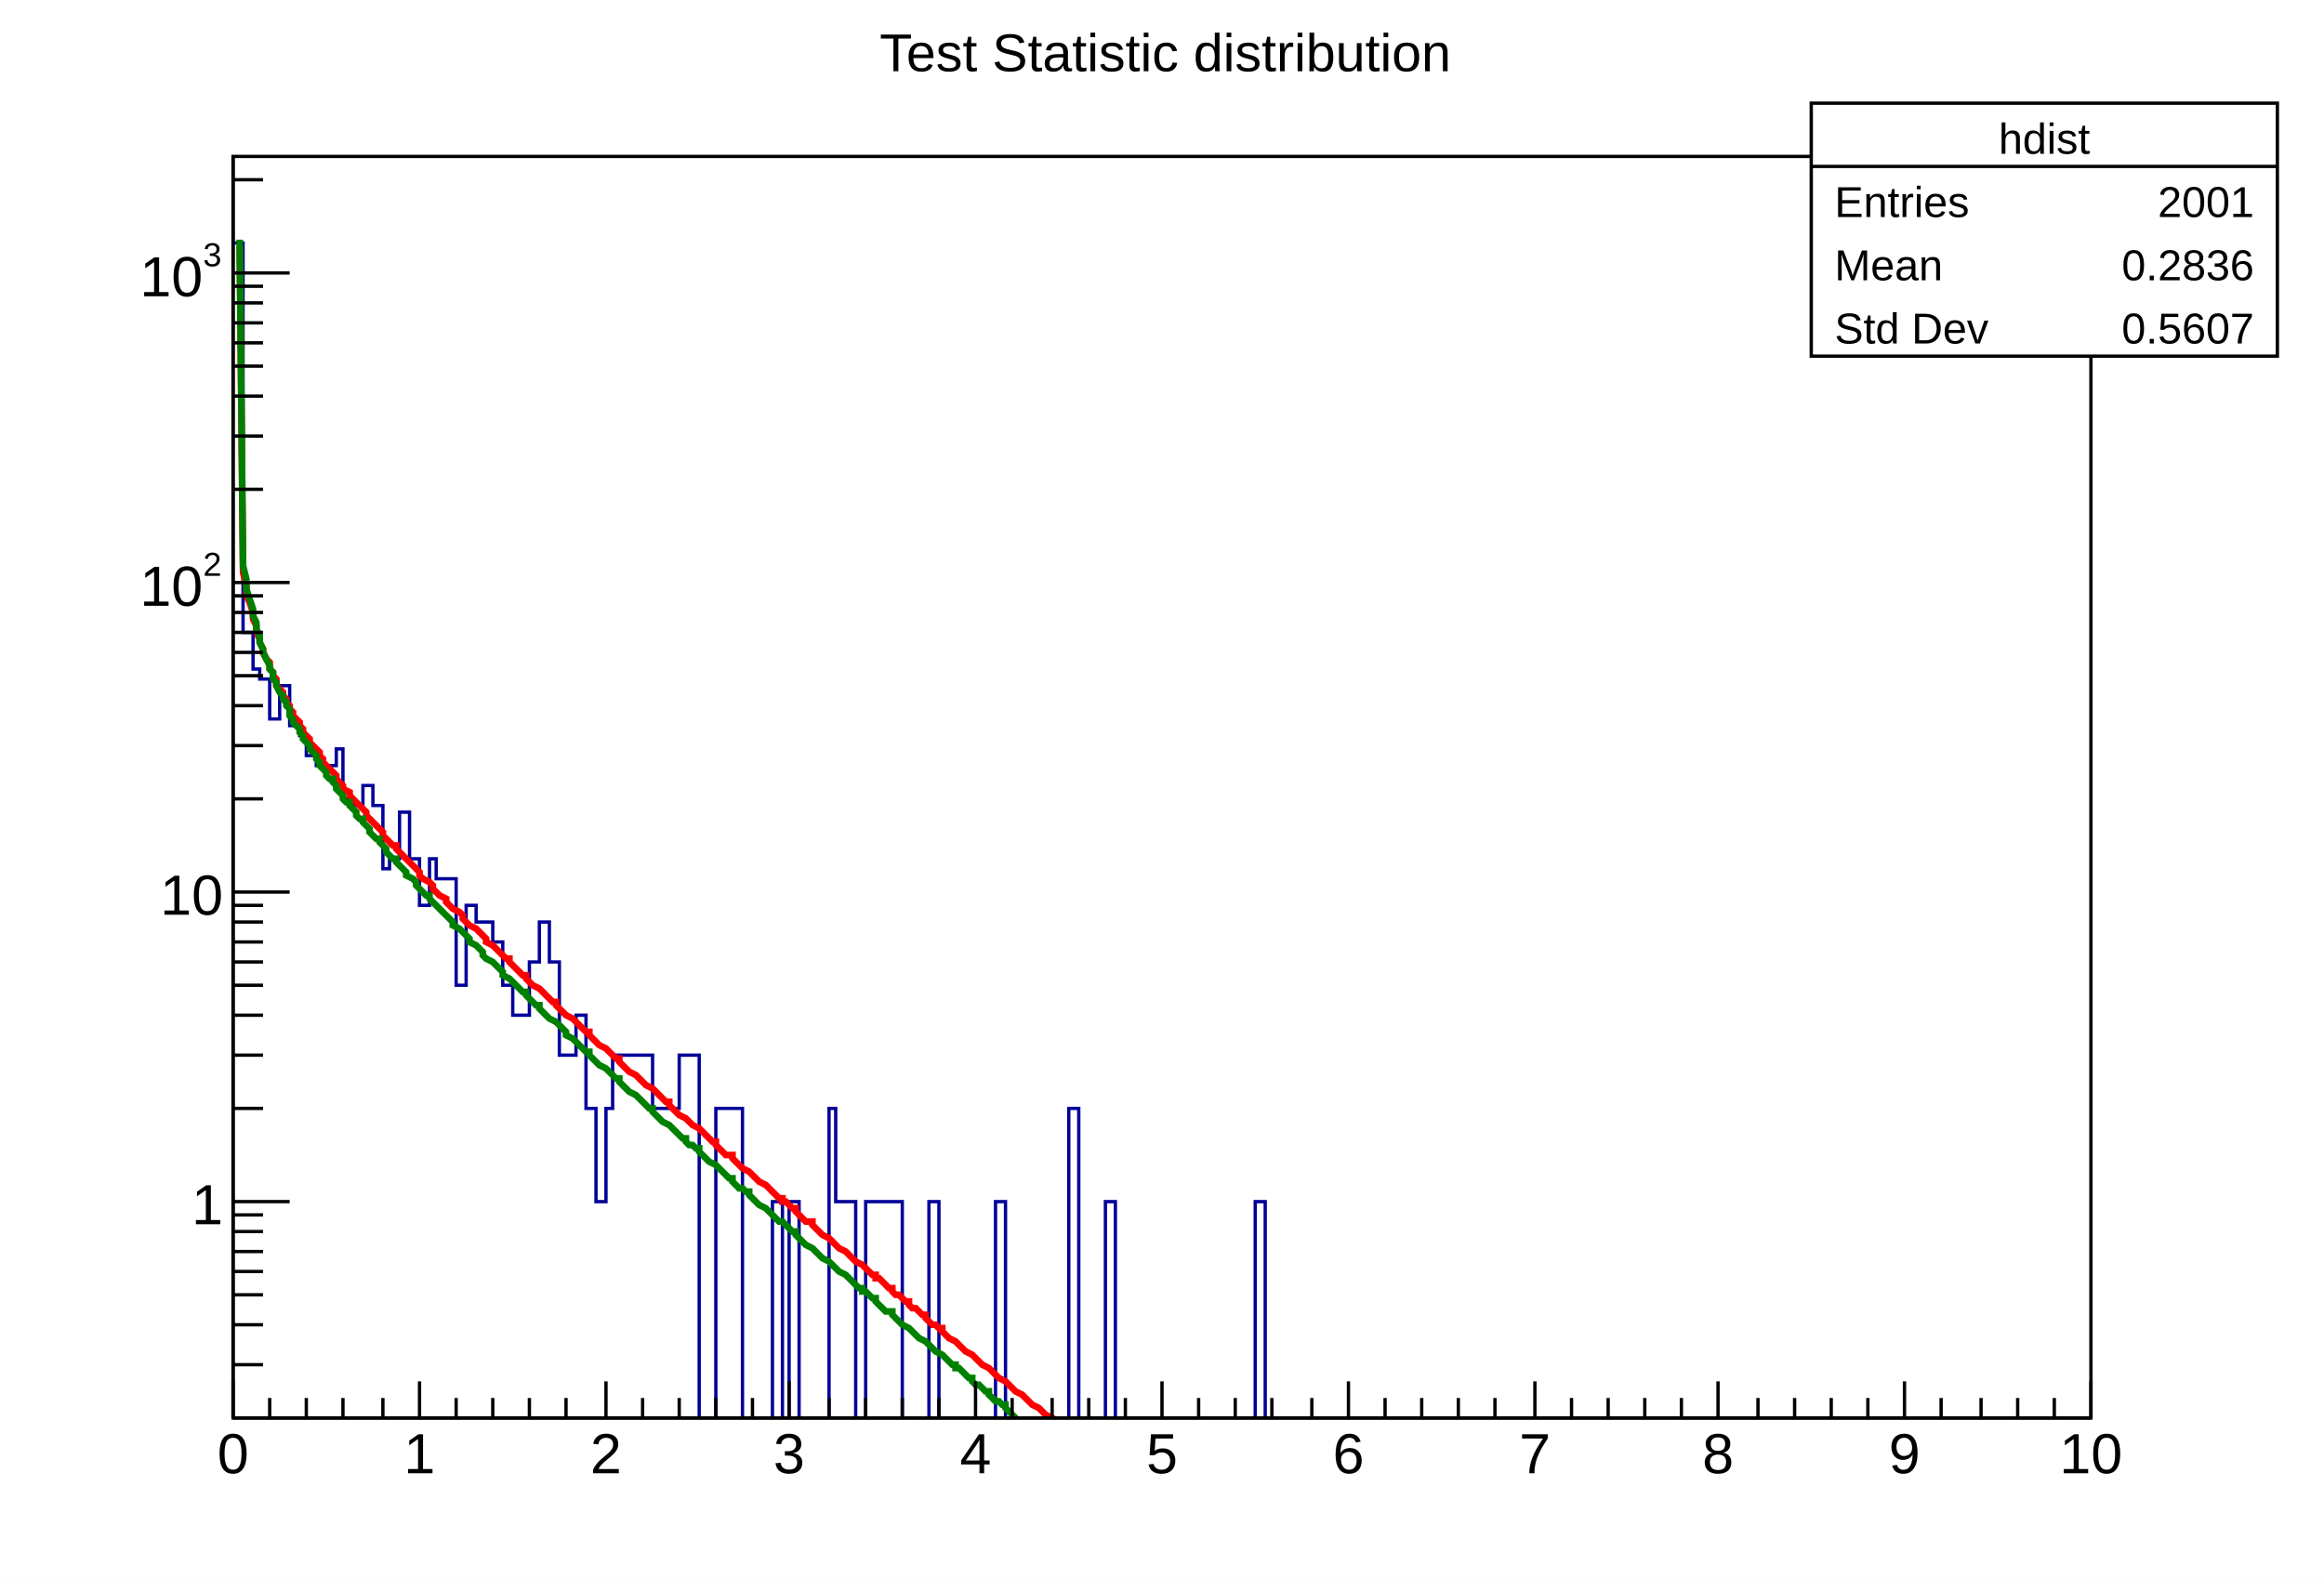
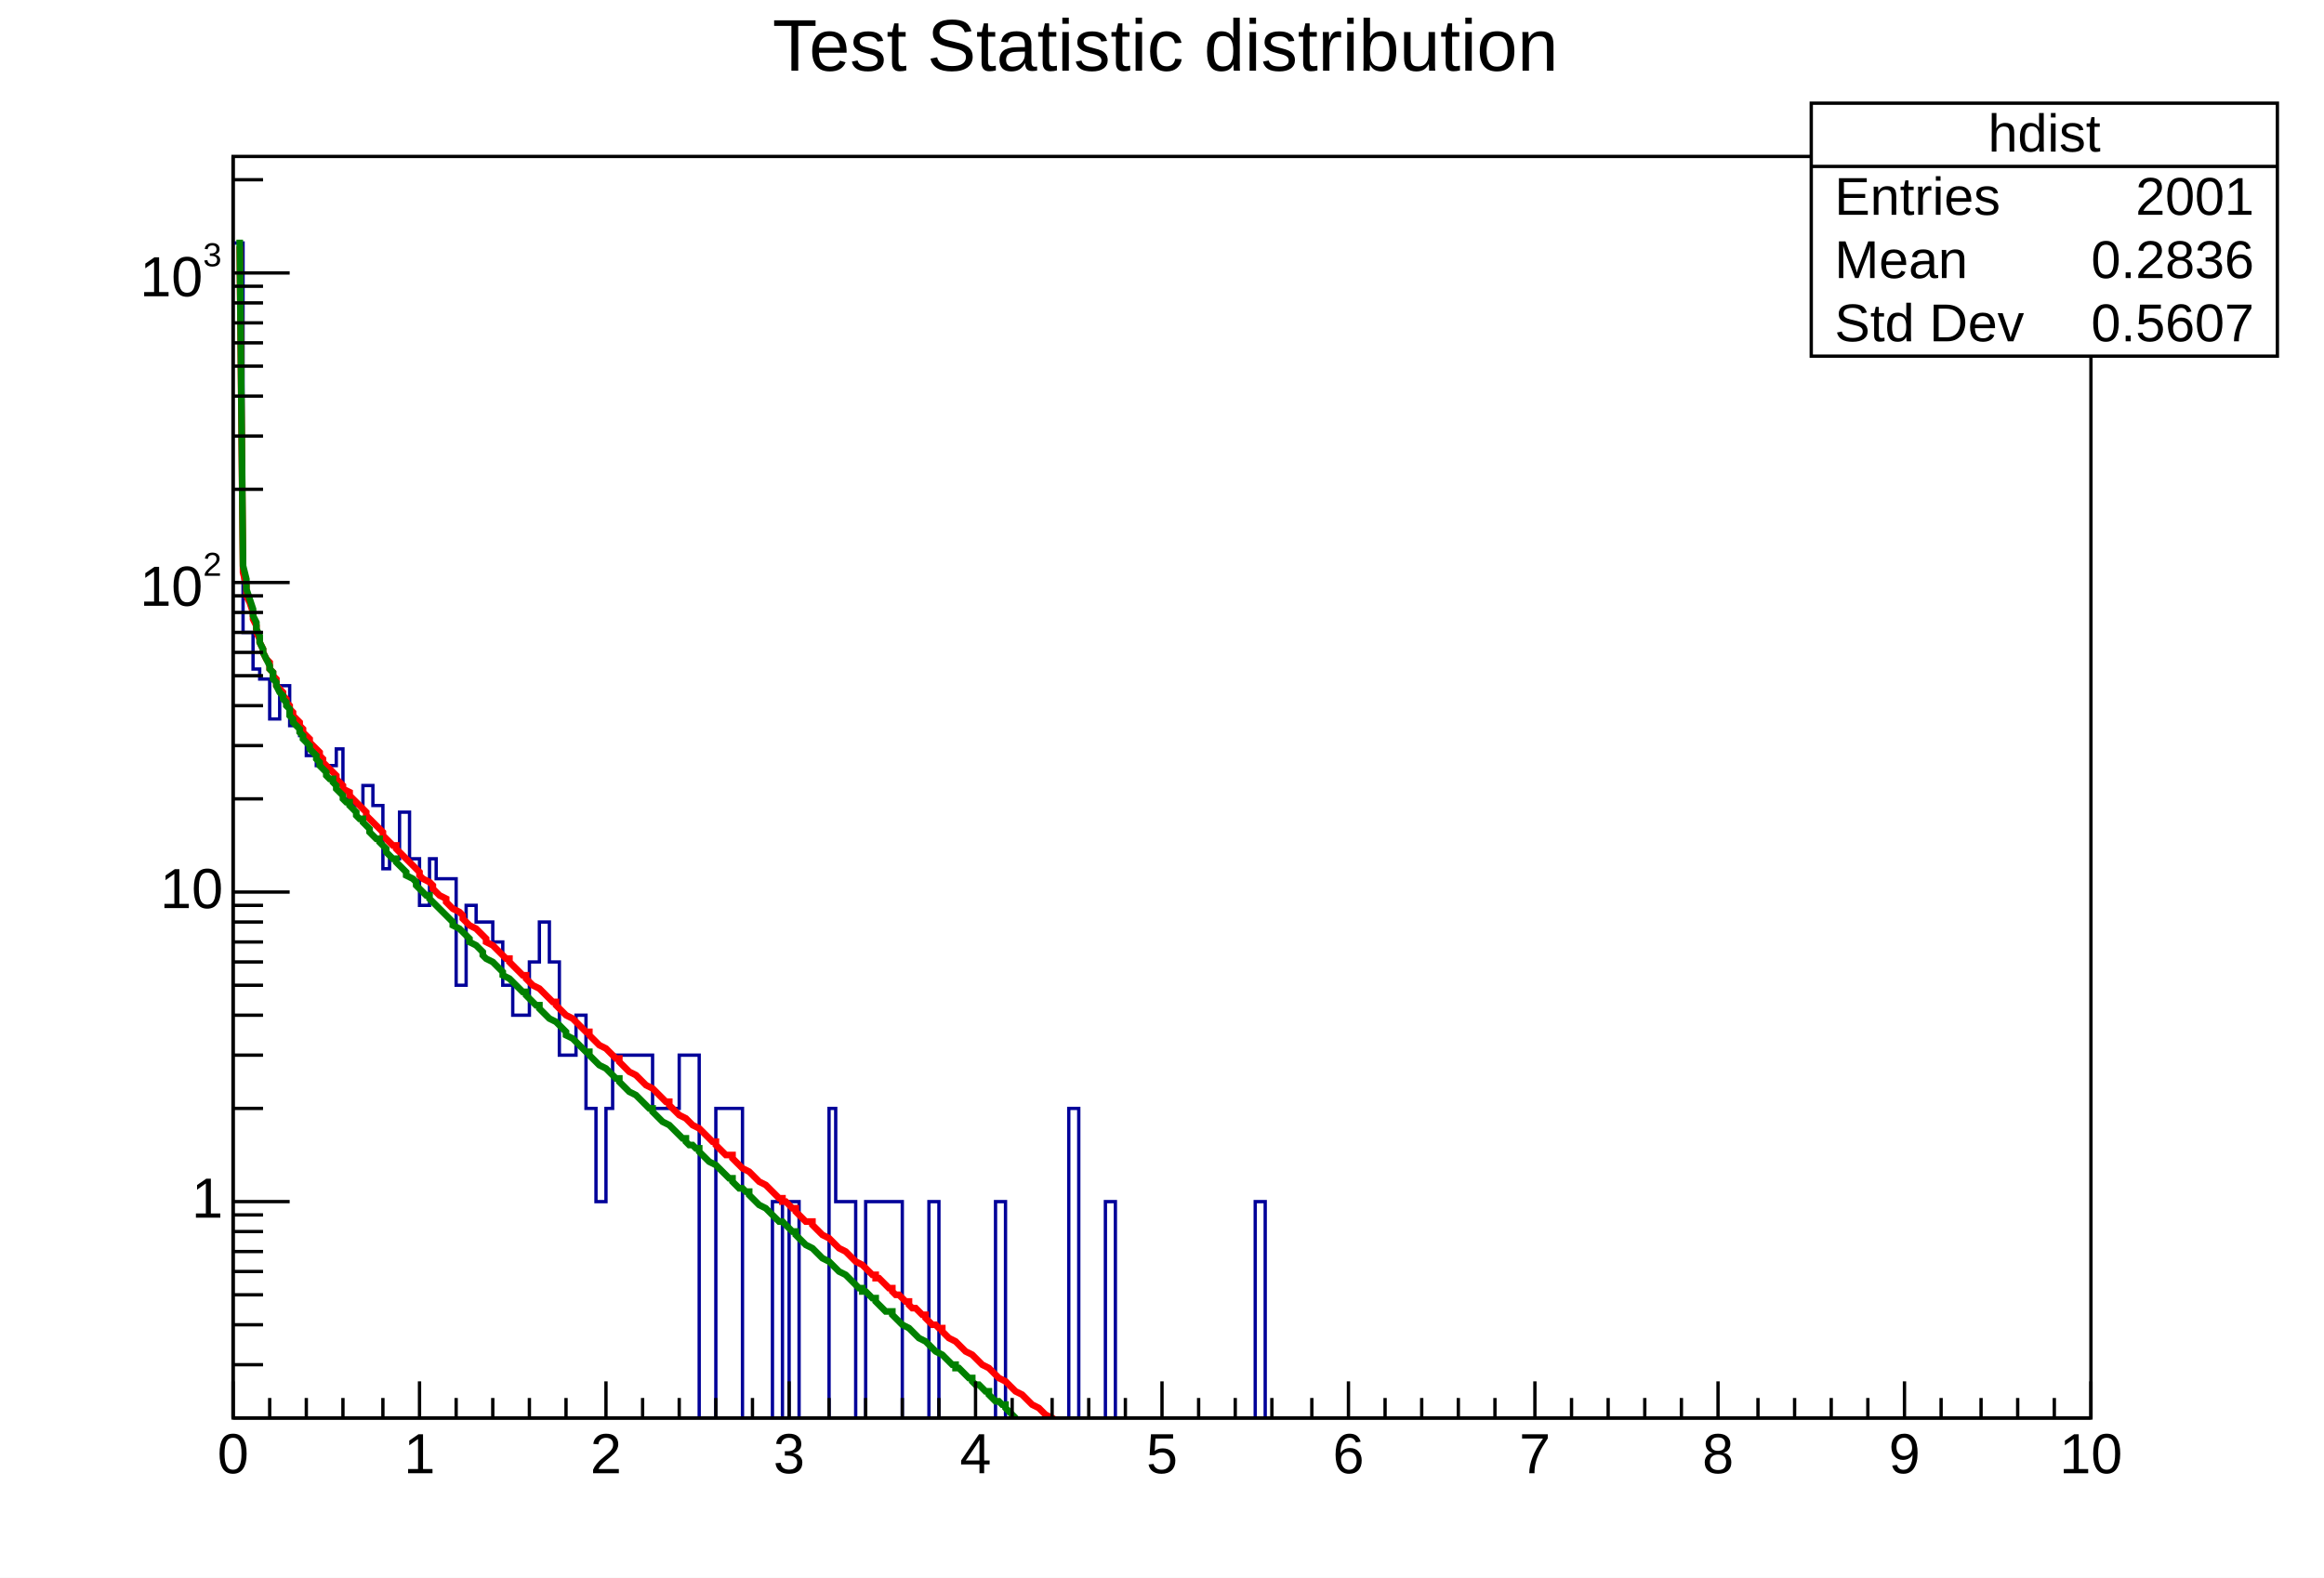
- <svg xmlns="http://www.w3.org/2000/svg" viewBox="0 0 698 474" preserveAspectRatio="none" width="698" height="474">
+ <svg xmlns="http://www.w3.org/2000/svg" width="698" height="474" viewBox="0 0 698 474" preserveAspectRatio="none">
  <path d="M0,0H698V474H0Z" style="fill: white;" />
  <g>
    <g transform="translate(70,47)">
      <path d="M0,0H558V379H0Z" style="fill: none; stroke: black; stroke-width: 1;" />
      <svg x="0" y="0" overflow="hidden" width="558" height="379" viewBox="0 0 558 379">
        <g>
-           <path d="M0,26h3v117h3v11h2v3h3v12h3v-10h3v12h3v3h2v6h3v3h6v-5h2v15h3v2h3v-6h3v6h3v19h2v-3h3v-14h3v14h3v14h3v-14h2v6h6v32h3v-24h3v5h5v6h3v13h3v9h5v-16h3v-12h3v12h3v28h5v-12h3v28h3v28h3v-28h2v-16h12v16h8v-16h6v114h5v-98h8v98h9v-70h3v70h2v-70h3v70h9v-98h2v28h6v70h3v-70h11v70h8v-70h3v70h17v-70h3v70h19v-98h3v98h8v-70h3v70h42v-70h3v70h248" style="stroke-linejoin: miter; stroke: #000099; stroke-width: 1; fill: none;" />
+           <path d="M0,26h3v117h3v11h2v3h3v12h3v-10h3v12h3v3h2v6h3v3h6v-5h2v15h3v2h3v-6h3v6h3v19h2v-3h3v-14h3v14h3v14h3v-14h2v6h6v32h3v-24h3v5h5v6h3v13h3v9h5v-16h3v-12h3v12h3v28h5v-12h3v28h3v28h3v-28h2v-16h12v16h8v-16h6v114h5v-98h8v98h9v-70h3v70h2v-70h3v70h9v-98h2v28h6v70h3v-70h11v70h8v-70h3v70h17v-70h3v70h19v-98h3v98h8v-70h3v70h42v-70h3v70h248" style="stroke-linejoin: miter; stroke: rgb(0, 0, 153); stroke-width: 1; fill: none;" />
        </g>
        <g>
          <path d="M1,28v0h1l1,97l1,4v3l1,2l1,3v2l1,2v2l1,2v1l1,2v1l1,2l1,1v2l1,1v1l1,1v2l1,1l1,1v1l1,1v1l1,1v1l1,1v1l1,1l1,1v1l1,1v1l1,1l1,1v1l1,1l1,1v0l1,1v1l1,1v1l1,1l1,1l1,1v0l1,1v1l1,1v0l1,1v1l2,1v1l1,1l1,1v0l1,1l1,1v0l1,1v1l1,1l1,1v0l1,1l1,1v0l1,1v1l1,1l1,1l1,1h1v1l1,1l1,1v0l1,1v0l1,1l1,1v0l1,1v0l1,1v1l1,1l2,1v0l1,1v1l1,1l1,1l2,1v1l1,1l1,1l2,1v0l1,1v1l1,1l1,1l2,1v0l1,1v0l1,1v0l1,1v1l2,1v0l1,1v0l1,1v0l1,1v0l1,1h1v1l1,1l1,1l1,1v0l1,1h1v1l1,1l1,1l2,1v0l1,1v0l1,1v0l1,1v0l1,1h1v1l1,1l1,1l1,1l2,1v0l1,1v0l1,1v0l1,1v0l1,1h1v1l1,1l1,1l1,1l2,1v0l1,1v0l1,1v0l1,1h1v1l1,1l1,1l1,1l2,1v0l1,1v0l1,1v0l1,1v0l2,1v0l1,1v0l1,1v0l1,1v0l1,1h1v1l1,1l1,1l1,1l2,1v0l1,1v0l1,1v0l2,1v0l1,1v0l1,1v0l1,1v0l1,1h1v1l1,1l1,1l1,1h2v1l1,1l1,1l1,1l2,1v0l1,1v0l1,1v0l1,1l2,1v0l1,1v0l1,1v0l1,1v0l1,1h1v1h1l1,1v0l1,1h1v1l1,1l1,1l1,1h2v1l1,1l1,1l1,1l2,1v0l1,1v0l1,1l1,1l2,1v0l1,1v0l1,1v0l1,1l2,1v0l1,1v0l1,1v0l1,1h1v1h1l1,1v0l1,1v0l1,1h1v1l1,1h1l1,1v0l1,1h1v1l1,1h1l1,1v0l1,1h1v1l1,1l1,1h1l1,1h1v1l1,1l1,1l2,1v0l1,1l1,1l1,1l2,1v0l1,1l1,1l1,1l2,1v0l1,1l1,1l1,1l2,1v0l1,1v0l1,1l1,1l2,1v0l1,1v0l1,1l1,1l2,1v0l1,1v0l1,1l2,1v5h1h1h1h2v0h1h1h1h2v0h1h1h1h2v0h1h1h1h2v0h1h1h2v0h1h1h1h2v0h1h1h1h2v0h1h1h1h2v0h1h1h1h2v0h1h1h2v0h1h1h1h2v0h1h1h1h2v0h1h1h1h2v0h1h1h1h2v0h1h1h2v0h1h1h1h2v0h1h1h1h2v0h1h1h1h2v0h1h1h1h2v0h1h1h1h2v0h1h1h2v0h1h1h1h2v0h1h1h1h2v0h1h1h1h2v0h1h1h1h2v0h1h1h2v0h1h1h1h2v0h1h1h1h2v0h1h1h1h2v0h1h1h1h2v0h1h1h2v0h1h1h1h2v0h1h1h1h2v0h1h1h1h2v0h1h1h1h2v0h1h1h2v0h1h1h1h2v0h1h1h1h2v0h1h1h1h2v0h1h1h1h2v0h1h1h1h2v0h1h1h2v0h1h1h1h2v0h1h1h1h2v0h1h1h1h2v0h1h1h1h2v0h1h1h2v0h1h1h1h2v0h1h1h1h2v0h1h1h1h2v0h1h1h1h2v0h1h1h2v0h1h1h1h2v0h1h1h1h2v0h1h1h1h2v0h1h1h1h2v0h1h1h1h2v0h1h1h2v0h1h1h1h2v0h1h1h1h2v0h1h1h1h2v0h1h1h1h2v0h1h1h2v0h1h1h1h2v0h1h1h1" style="fill: none; stroke: red; stroke-width: 2;" />
        </g>
        <g>
          <path d="M1,26v0h1l1,97l1,4v3l1,3l1,3v2l1,2v2l1,2v2l1,2v1l1,2l1,2v1l1,1v2l1,1v1l1,2l1,1v1l1,1v1l1,1v2l1,1v1l1,1l1,1v1l1,1v1l1,1l1,1v1l1,1l1,1v1l1,1v1l1,1l1,1v1l1,1h1v1l1,1v1l1,1v0l1,1v1l1,1h1v1l1,1v0l1,1v1l1,1h1v1l1,1v0l1,1v1l1,1l1,1h1v1l1,1v0l1,1v1l1,1l1,1h1v1l1,1l1,1v0l1,1v1l2,1v0l1,1v1l1,1l1,1v0l1,1h1v1l1,1v0l1,1v0l1,1v0l1,1l1,1v0l1,1v0l1,1v1l2,1v0l1,1v0l1,1v0l1,1v1l2,1v0l1,1v0l1,1v1l1,1l2,1v0l1,1v0l1,1v0l1,1v1l2,1v0l1,1v0l1,1v0l1,1v0l1,1h1v1l1,1v0l1,1v0l1,1h1v1l1,1l1,1l1,1l2,1v0l1,1v0l1,1v0l1,1v1l2,1v0l1,1v0l1,1v0l1,1v0l1,1h1v1l1,1l1,1l1,1l2,1v0l1,1v0l1,1v0l1,1h1v1l1,1l1,1l1,1l2,1v0l1,1v0l1,1v0l1,1v0l1,1h1v1l1,1l1,1l1,1l2,1v0l1,1v0l1,1v0l1,1v0l1,1h1v1l1,1h1l1,1h1v1l1,1l1,1l1,1l2,1v0l1,1v0l1,1v0l1,1v0l1,1h1v1l1,1l1,1h1l1,1h1v1l1,1l1,1l1,1l2,1v0l1,1v0l1,1v0l1,1v0l1,1h1v0l1,1v0l1,1v0l1,1h1v1l1,1l1,1l1,1l2,1v0l1,1l1,1l1,1l2,1v0l1,1v0l1,1v0l1,1v0l2,1v0l1,1v0l1,1v0l1,1v0l1,1h1v1h1l1,1v0l1,1h1v1l1,1l1,1l1,1h2v1l1,1l1,1l1,1l2,1v0l1,1v0l1,1l1,1l2,1v0l1,1v0l1,1v0l1,1v0l2,1v0l1,1v0l1,1v0l1,1h1v1h1l1,1v0l1,1v0l1,1h1v1l1,1h1l1,1v0l1,1h1v1l1,1l1,1h1l1,1h1v1l1,1l1,1l1,1l2,5v0h1h1h1h2v0h1h1h2v0h1h1h1h2v0h1h1h1h2v0h1h1h1h2v0h1h1h1h2v0h1h1h2v0h1h1h1h2v0h1h1h1h2v0h1h1h1h2v0h1h1h1h2v0h1h1h2v0h1h1h1h2v0h1h1h1h2v0h1h1h1h2v0h1h1h1h2v0h1h1h2v0h1h1h1h2v0h1h1h1h2v0h1h1h1h2v0h1h1h1h2v0h1h1h1h2v0h1h1h2v0h1h1h1h2v0h1h1h1h2v0h1h1h1h2v0h1h1h1h2v0h1h1h2v0h1h1h1h2v0h1h1h1h2v0h1h1h1h2v0h1h1h1h2v0h1h1h2v0h1h1h1h2v0h1h1h1h2v0h1h1h1h2v0h1h1h1h2v0h1h1h2v0h1h1h1h2v0h1h1h1h2v0h1h1h1h2v0h1h1h1h2v0h1h1h1h2v0h1h1h2v0h1h1h1h2v0h1h1h1h2v0h1h1h1h2v0h1h1h1h2v0h1h1h2v0h1h1h1h2v0h1h1h1h2v0h1h1h1h2v0h1h1h1h2v0h1h1h2v0h1h1h1h2v0h1h1h1h2v0h1h1h1h2v0h1h1h1h2v0h1h1h1h2v0h1h1h2v0h1h1h1h2v0h1h1h1h2v0h1h1h1h2v0h1h1h1h2v0h1h1h2v0h1h1h1h2v0h1h1h1" style="fill: none; stroke: green; stroke-width: 2;" />
        </g>
      </svg>
      <g>
        <g transform="translate(0,379)">
          <path d="M0,0h558M0,-11V0M11,-6V0M22,-6V0M33,-6V0M45,-6V0M56,-11V0M67,-6V0M78,-6V0M89,-6V0M100,-6V0M112,-11V0M123,-6V0M134,-6V0M145,-6V0M156,-6V0M167,-11V0M179,-6V0M190,-6V0M201,-6V0M212,-6V0M223,-11V0M234,-6V0M246,-6V0M257,-6V0M268,-6V0M279,-11V0M290,-6V0M301,-6V0M312,-6V0M324,-6V0M335,-11V0M346,-6V0M357,-6V0M368,-6V0M379,-6V0M391,-11V0M402,-6V0M413,-6V0M424,-6V0M435,-6V0M446,-11V0M458,-6V0M469,-6V0M480,-6V0M491,-6V0M502,-11V0M513,-6V0M525,-6V0M536,-6V0M547,-6V0M558,-11V0" style="stroke: black; stroke-width: 1;" />
-           <g font-family="Arial" font-size="17" space="preserve" fill="black" text-anchor="middle">
-             <text dy=".8em" transform="translate(0,3)">
-        0
-       </text>
-             <text dy=".8em" transform="translate(56,3)">
-        1
-       </text>
-             <text dy=".8em" transform="translate(112,3)">
-        2
-       </text>
-             <text dy=".8em" transform="translate(167,3)">
-        3
-       </text>
-             <text dy=".8em" transform="translate(223,3)">
-        4
-       </text>
-             <text dy=".8em" transform="translate(279,3)">
-        5
-       </text>
-             <text dy=".8em" transform="translate(335,3)">
-        6
-       </text>
-             <text dy=".8em" transform="translate(391,3)">
-        7
-       </text>
-             <text dy=".8em" transform="translate(446,3)">
-        8
-       </text>
-             <text dy=".8em" transform="translate(502,3)">
-        9
-       </text>
-             <text dy=".8em" transform="translate(558,3)">
-        10
-       </text>
+           <g font-family="Arial" font-size="17" xml:space="preserve" fill="black" text-anchor="middle">
+             <text dy=".8em" transform="translate(0,3)">0</text>
+             <text dy=".8em" transform="translate(56,3)">1</text>
+             <text dy=".8em" transform="translate(112,3)">2</text>
+             <text dy=".8em" transform="translate(167,3)">3</text>
+             <text dy=".8em" transform="translate(223,3)">4</text>
+             <text dy=".8em" transform="translate(279,3)">5</text>
+             <text dy=".8em" transform="translate(335,3)">6</text>
+             <text dy=".8em" transform="translate(391,3)">7</text>
+             <text dy=".8em" transform="translate(446,3)">8</text>
+             <text dy=".8em" transform="translate(502,3)">9</text>
+             <text dy=".8em" transform="translate(558,3)">10</text>
          </g>
        </g>
        <g>
          <path d="M0,0v379M9,363H0M9,351H0M9,342H0M9,335H0M9,329H0M9,323H0M9,318H0M17,314H0M9,286H0M9,270H0M9,258H0M9,249H0M9,242H0M9,236H0M9,230H0M9,225H0M17,221H0M9,193H0M9,177H0M9,165H0M9,156H0M9,149H0M9,143H0M9,137H0M9,132H0M17,128H0M9,100H0M9,84H0M9,72H0M9,63H0M9,56H0M9,50H0M9,44H0M9,39H0M17,35H0M9,7H0" style="stroke: black; stroke-width: 1;" />
-           <g font-family="Arial" font-size="17" space="preserve">
-             <text fill="black" text-anchor="end" dy=".4em" transform="translate(-3,314)">
-        1
-       </text>
-             <text fill="black" text-anchor="end" dy=".4em" transform="translate(-3,221)">
-        10
-       </text>
+           <g font-family="Arial" font-size="17" xml:space="preserve">
+             <text fill="black" text-anchor="end" dominant-baseline="middle" transform="translate(-3,314)">1</text>
+             <text fill="black" text-anchor="end" dominant-baseline="middle" transform="translate(-3,221)">10</text>
            <g transform="translate(-28,135)">
-               <text fill="black" font-size="17">
-         10
-        </text>
-               <text fill="black" font-size="10" transform="translate(19,-9)">
-         2
-        </text>
+               <text fill="black" font-size="17">10</text>
+               <text fill="black" font-size="10" transform="translate(19,-9)">2</text>
            </g>
            <g transform="translate(-28,42)">
-               <text fill="black" font-size="17">
-         10
-        </text>
-               <text fill="black" font-size="10" transform="translate(19,-9)">
-         3
-        </text>
+               <text fill="black" font-size="17">10</text>
+               <text fill="black" font-size="10" transform="translate(19,-9)">3</text>
            </g>
          </g>
        </g>
      </g>
    </g>
-     <g transform="translate(544,31)" font-family="Arial" font-size="13" space="preserve" fill="black">
+     <g transform="translate(544,31)" font-family="Arial" font-size="16" xml:space="preserve" fill="black">
      <path d="M0,0H140V76H0Z" style="fill: white; stroke: black; stroke-width: 1;" />
-       <text text-anchor="middle" dy=".4em" transform="translate(70,10)">
-     hdist
-    </text>
-       <text text-anchor="start" dy=".4em" transform="translate(7,29)">
-     Entries
-    </text>
-       <text text-anchor="end" dy=".4em" transform="translate(133,29)">
-     2001
-    </text>
-       <text text-anchor="start" dy=".4em" transform="translate(7,48)">
-     Mean
-    </text>
-       <text text-anchor="end" dy=".4em" transform="translate(133,48)">
-     0.2836
-    </text>
-       <text text-anchor="start" dy=".4em" transform="translate(7,67)">
-     Std Dev
-    </text>
-       <text text-anchor="end" dy=".4em" transform="translate(133,67)">
-     0.5607
-    </text>
+       <text text-anchor="middle" dominant-baseline="middle" transform="translate(70,10)">hdist</text>
+       <text text-anchor="start" dominant-baseline="middle" transform="translate(7,29)">Entries</text>
+       <text text-anchor="end" dominant-baseline="middle" transform="translate(133,29)">2001</text>
+       <text text-anchor="start" dominant-baseline="middle" transform="translate(7,48)">Mean</text>
+       <text text-anchor="end" dominant-baseline="middle" transform="translate(133,48)">0.2836</text>
+       <text text-anchor="start" dominant-baseline="middle" transform="translate(7,67)">Std Dev</text>
+       <text text-anchor="end" dominant-baseline="middle" transform="translate(133,67)">0.5607</text>
      <path d="M0,19h140" style="stroke: black; stroke-width: 1;" />
    </g>
-     <g transform="translate(199,2)" font-family="Arial" font-size="16" space="preserve">
-       <text fill="black" text-anchor="middle" dy=".4em" transform="translate(151,13)">
-     Test Statistic distribution
-    </text>
+     <g transform="translate(199,2)" font-family="Arial" font-size="22" xml:space="preserve">
+       <text fill="black" text-anchor="middle" dominant-baseline="middle" transform="translate(151,13)">Test Statistic distribution</text>
    </g>
  </g>
</svg>
